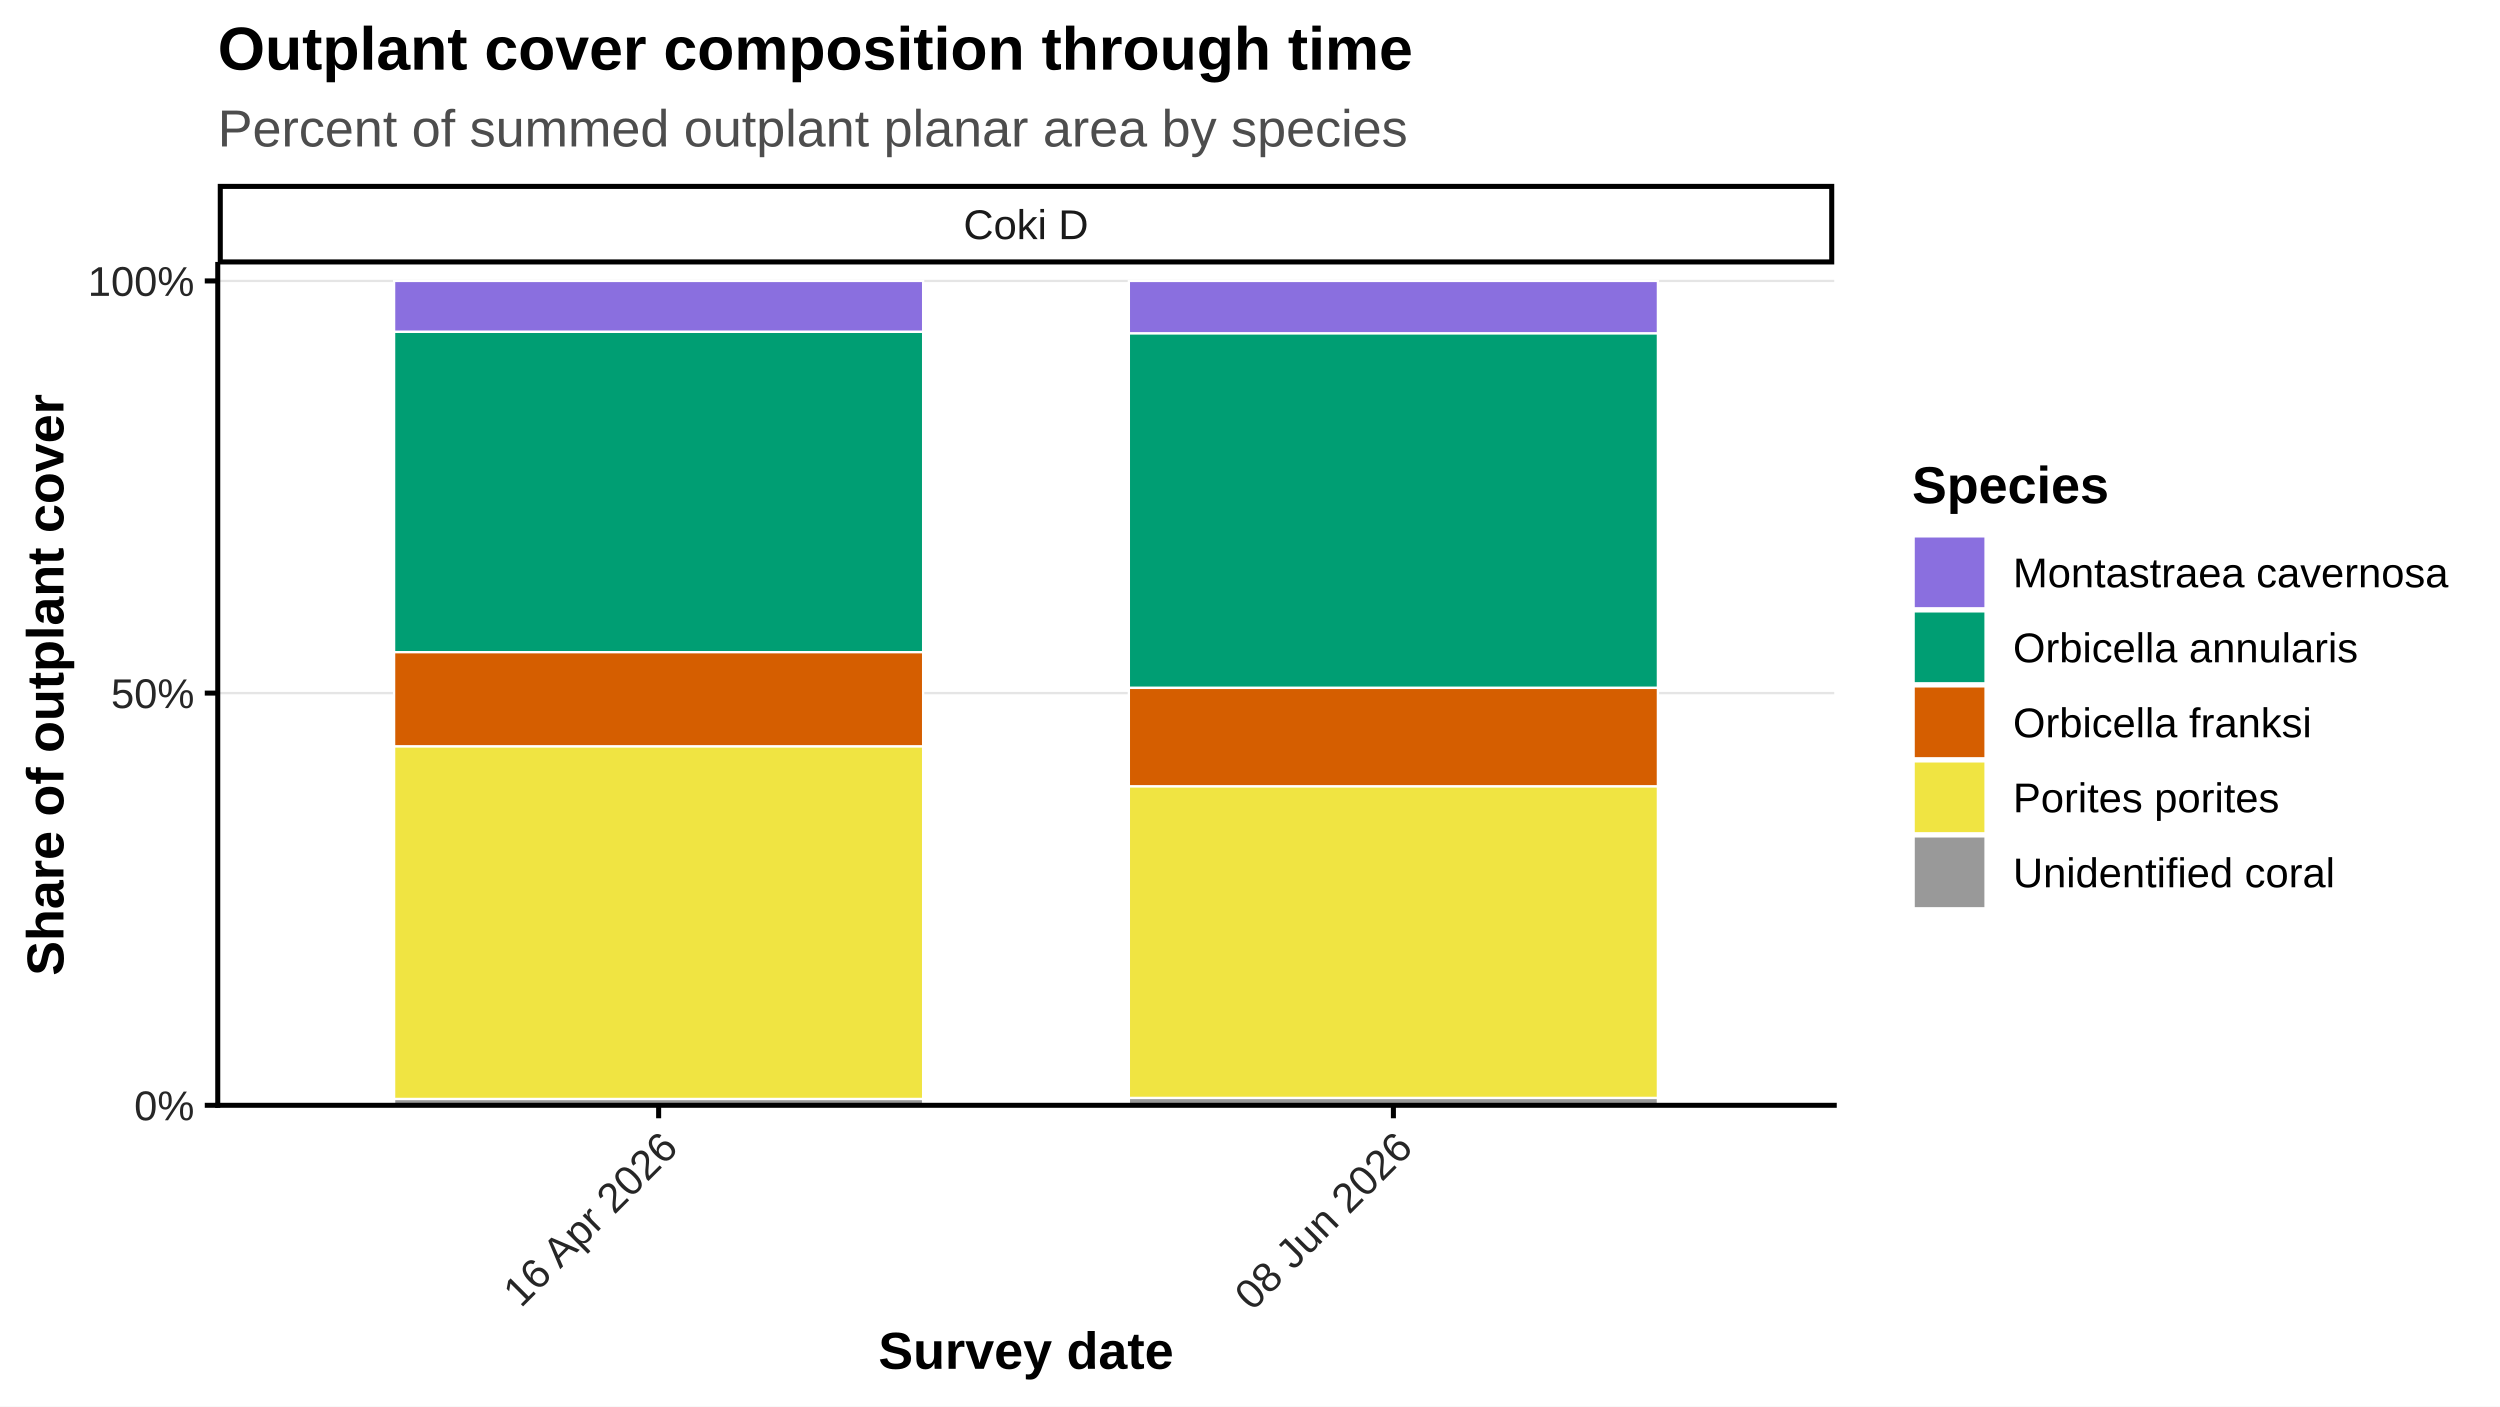
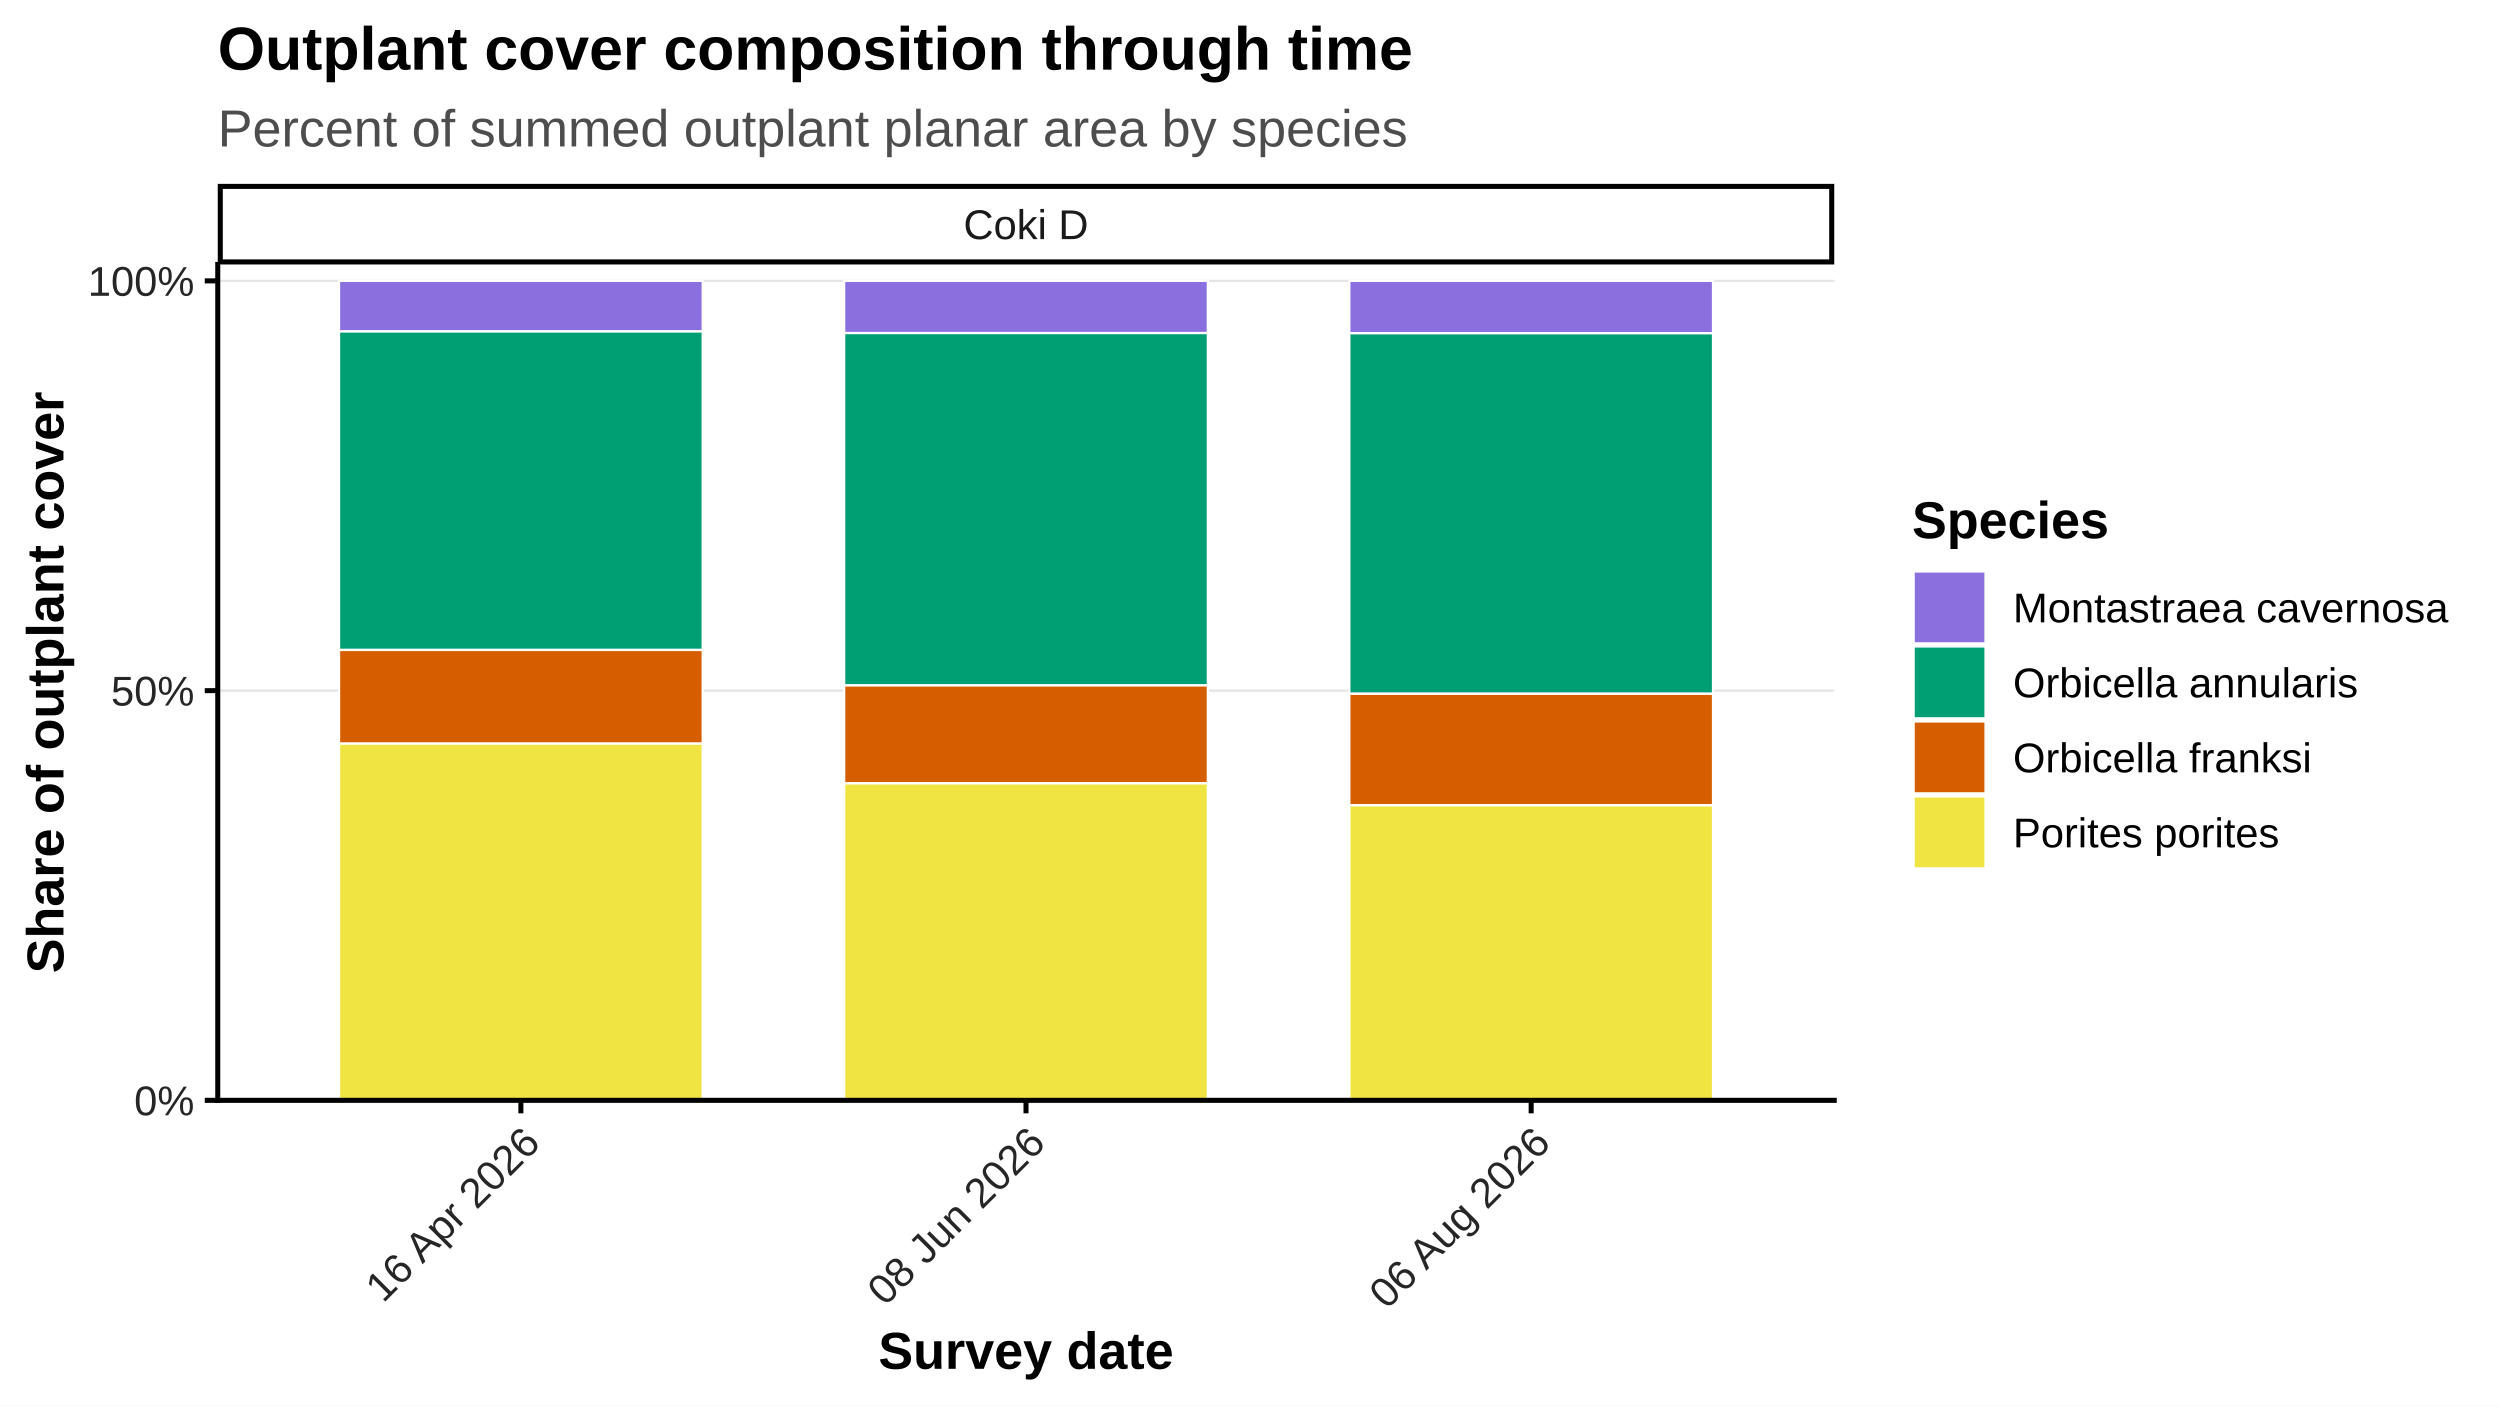
<svg xmlns="http://www.w3.org/2000/svg" class="svglite" width="576.00pt" height="324.00pt" viewBox="0 0 576.00 324.00">
  <defs>
    <style type="text/css">
    .svglite line, .svglite polyline, .svglite polygon, .svglite path, .svglite rect, .svglite circle {
      fill: none;
      stroke: #000000;
      stroke-linecap: round;
      stroke-linejoin: round;
      stroke-miterlimit: 10.00;
    }
    .svglite text {
      white-space: pre;
    }
  </style>
  </defs>
  <rect width="100%" height="100%" style="stroke: none; fill: #FFFFFF;" />
  <defs>
    <clipPath id="cpMC4wMHw1NzYuMDB8MC4wMHwzMjQuMDA=">
      <rect x="0.00" y="0.00" width="576.00" height="324.00" />
    </clipPath>
  </defs>
  <g clip-path="url(#cpMC4wMHw1NzYuMDB8MC4wMHwzMjQuMDA=)">
    <rect x="0.00" y="0.00" width="576.00" height="324.00" style="stroke-width: 1.16; stroke: #FFFFFF; fill: #FFFFFF;" />
  </g>
  <defs>
-     <clipPath id="cpNTAuMTd8NDIyLjYxfDYwLjkzfDI1NC42Ng==">
-       <rect x="50.17" y="60.93" width="372.44" height="193.72" />
+     <clipPath id="cpNTAuMTd8NDIyLjYxfDYwLjkzfDI1My41Mg==">
+       <rect x="50.17" y="60.93" width="372.44" height="192.59" />
    </clipPath>
  </defs>
-   <g clip-path="url(#cpNTAuMTd8NDIyLjYxfDYwLjkzfDI1NC42Ng==)">
-     <rect x="50.17" y="60.93" width="372.44" height="193.72" style="stroke-width: 1.16; stroke: none; fill: #FFFFFF;" />
-     <polyline points="50.17,254.66 422.61,254.66 " style="stroke-width: 0.53; stroke: #E5E5E5; stroke-linecap: butt;" />
-     <polyline points="50.17,159.69 422.61,159.69 " style="stroke-width: 0.53; stroke: #E5E5E5; stroke-linecap: butt;" />
-     <polyline points="50.17,64.73 422.61,64.73 " style="stroke-width: 0.53; stroke: #E5E5E5; stroke-linecap: butt;" />
-     <rect x="90.80" y="64.73" width="121.89" height="11.73" style="stroke-width: 0.53; stroke: #FFFFFF; stroke-linecap: butt; stroke-linejoin: miter; fill: #8A6FDF;" />
-     <rect x="90.80" y="76.46" width="121.89" height="73.81" style="stroke-width: 0.53; stroke: #FFFFFF; stroke-linecap: butt; stroke-linejoin: miter; fill: #009E73;" />
-     <rect x="90.80" y="150.27" width="121.89" height="21.72" style="stroke-width: 0.53; stroke: #FFFFFF; stroke-linecap: butt; stroke-linejoin: miter; fill: #D55E00;" />
-     <rect x="90.80" y="171.99" width="121.89" height="81.23" style="stroke-width: 0.53; stroke: #FFFFFF; stroke-linecap: butt; stroke-linejoin: miter; fill: #F0E442;" />
-     <rect x="90.80" y="253.22" width="121.89" height="1.44" style="stroke-width: 0.53; stroke: #FFFFFF; stroke-linecap: butt; stroke-linejoin: miter; fill: #999999;" />
-     <rect x="260.09" y="64.73" width="121.89" height="12.10" style="stroke-width: 0.53; stroke: #FFFFFF; stroke-linecap: butt; stroke-linejoin: miter; fill: #8A6FDF;" />
-     <rect x="260.09" y="76.83" width="121.89" height="81.66" style="stroke-width: 0.53; stroke: #FFFFFF; stroke-linecap: butt; stroke-linejoin: miter; fill: #009E73;" />
-     <rect x="260.09" y="158.49" width="121.89" height="22.71" style="stroke-width: 0.53; stroke: #FFFFFF; stroke-linecap: butt; stroke-linejoin: miter; fill: #D55E00;" />
-     <rect x="260.09" y="181.20" width="121.89" height="71.78" style="stroke-width: 0.53; stroke: #FFFFFF; stroke-linecap: butt; stroke-linejoin: miter; fill: #F0E442;" />
-     <rect x="260.09" y="252.98" width="121.89" height="1.68" style="stroke-width: 0.53; stroke: #FFFFFF; stroke-linecap: butt; stroke-linejoin: miter; fill: #999999;" />
+   <g clip-path="url(#cpNTAuMTd8NDIyLjYxfDYwLjkzfDI1My41Mg==)">
+     <rect x="50.17" y="60.93" width="372.44" height="192.59" style="stroke-width: 1.16; stroke: none; fill: #FFFFFF;" />
+     <polyline points="50.17,253.52 422.61,253.52 " style="stroke-width: 0.53; stroke: #E5E5E5; stroke-linecap: butt;" />
+     <polyline points="50.17,159.12 422.61,159.12 " style="stroke-width: 0.53; stroke: #E5E5E5; stroke-linecap: butt;" />
+     <polyline points="50.17,64.71 422.61,64.71 " style="stroke-width: 0.53; stroke: #E5E5E5; stroke-linecap: butt;" />
+     <rect x="78.11" y="64.71" width="83.80" height="11.66" style="stroke-width: 0.53; stroke: #FFFFFF; stroke-linecap: butt; stroke-linejoin: miter; fill: #8A6FDF;" />
+     <rect x="78.11" y="76.37" width="83.80" height="73.38" style="stroke-width: 0.53; stroke: #FFFFFF; stroke-linecap: butt; stroke-linejoin: miter; fill: #009E73;" />
+     <rect x="78.11" y="149.75" width="83.80" height="21.59" style="stroke-width: 0.53; stroke: #FFFFFF; stroke-linecap: butt; stroke-linejoin: miter; fill: #D55E00;" />
+     <rect x="78.11" y="171.34" width="83.80" height="82.18" style="stroke-width: 0.53; stroke: #FFFFFF; stroke-linecap: butt; stroke-linejoin: miter; fill: #F0E442;" />
+     <rect x="194.49" y="64.71" width="83.80" height="12.03" style="stroke-width: 0.53; stroke: #FFFFFF; stroke-linecap: butt; stroke-linejoin: miter; fill: #8A6FDF;" />
+     <rect x="194.49" y="76.74" width="83.80" height="81.18" style="stroke-width: 0.53; stroke: #FFFFFF; stroke-linecap: butt; stroke-linejoin: miter; fill: #009E73;" />
+     <rect x="194.49" y="157.92" width="83.80" height="22.57" style="stroke-width: 0.53; stroke: #FFFFFF; stroke-linecap: butt; stroke-linejoin: miter; fill: #D55E00;" />
+     <rect x="194.49" y="180.49" width="83.80" height="73.03" style="stroke-width: 0.53; stroke: #FFFFFF; stroke-linecap: butt; stroke-linejoin: miter; fill: #F0E442;" />
+     <rect x="310.88" y="64.71" width="83.80" height="12.07" style="stroke-width: 0.53; stroke: #FFFFFF; stroke-linecap: butt; stroke-linejoin: miter; fill: #8A6FDF;" />
+     <rect x="310.88" y="76.78" width="83.80" height="83.07" style="stroke-width: 0.53; stroke: #FFFFFF; stroke-linecap: butt; stroke-linejoin: miter; fill: #009E73;" />
+     <rect x="310.88" y="159.85" width="83.80" height="25.69" style="stroke-width: 0.53; stroke: #FFFFFF; stroke-linecap: butt; stroke-linejoin: miter; fill: #D55E00;" />
+     <rect x="310.88" y="185.54" width="83.80" height="67.98" style="stroke-width: 0.53; stroke: #FFFFFF; stroke-linecap: butt; stroke-linejoin: miter; fill: #F0E442;" />
  </g>
  <g clip-path="url(#cpMC4wMHw1NzYuMDB8MC4wMHwzMjQuMDA=)">
</g>
  <defs>
    <clipPath id="cpNTAuMTd8NDIyLjYxfDQyLjM2fDYwLjkz">
      <rect x="50.17" y="42.36" width="372.44" height="18.57" />
    </clipPath>
  </defs>
  <g clip-path="url(#cpNTAuMTd8NDIyLjYxfDQyLjM2fDYwLjkz)">
    <rect x="50.17" y="42.36" width="372.44" height="18.57" style="stroke-width: 2.33; fill: #FFFFFF;" />
    <text x="236.39" y="55.09" text-anchor="middle" style="font-size: 9.60px;fill: #1A1A1A; font-family: &quot;Arial&quot;;" textLength="28.78px" lengthAdjust="spacingAndGlyphs">Coki D</text>
  </g>
  <g clip-path="url(#cpMC4wMHw1NzYuMDB8MC4wMHwzMjQuMDA=)">
-     <polyline points="50.17,254.66 422.61,254.66 " style="stroke-width: 1.16; stroke-linecap: square;" />
-     <polyline points="151.75,257.65 151.75,254.66 " style="stroke-width: 1.16; stroke-linecap: butt;" />
-     <polyline points="321.04,257.65 321.04,254.66 " style="stroke-width: 1.16; stroke-linecap: butt;" />
-     <text transform="translate(156.61,264.90) rotate(-45)" text-anchor="end" style="font-size: 9.60px;fill: #262626; font-family: &quot;Arial&quot;;" textLength="52.27px" lengthAdjust="spacingAndGlyphs">16 Apr 2026</text>
-     <text transform="translate(325.90,264.90) rotate(-45)" text-anchor="end" style="font-size: 9.60px;fill: #262626; font-family: &quot;Arial&quot;;" textLength="52.80px" lengthAdjust="spacingAndGlyphs">08 Jun 2026</text>
-     <polyline points="50.17,254.66 50.17,60.93 " style="stroke-width: 1.16; stroke-linecap: square;" />
-     <text x="44.79" y="258.10" text-anchor="end" style="font-size: 9.60px;fill: #262626; font-family: &quot;Arial&quot;;" textLength="13.87px" lengthAdjust="spacingAndGlyphs">0%</text>
-     <text x="44.79" y="163.14" text-anchor="end" style="font-size: 9.60px;fill: #262626; font-family: &quot;Arial&quot;;" textLength="19.20px" lengthAdjust="spacingAndGlyphs">50%</text>
-     <text x="44.79" y="68.17" text-anchor="end" style="font-size: 9.60px;fill: #262626; font-family: &quot;Arial&quot;;" textLength="24.54px" lengthAdjust="spacingAndGlyphs">100%</text>
-     <polyline points="47.18,254.66 50.17,254.66 " style="stroke-width: 1.16; stroke-linecap: butt;" />
-     <polyline points="47.18,159.69 50.17,159.69 " style="stroke-width: 1.16; stroke-linecap: butt;" />
-     <polyline points="47.18,64.73 50.17,64.73 " style="stroke-width: 1.16; stroke-linecap: butt;" />
+     <polyline points="50.17,253.52 422.61,253.52 " style="stroke-width: 1.16; stroke-linecap: square;" />
+     <polyline points="120.01,256.51 120.01,253.52 " style="stroke-width: 1.16; stroke-linecap: butt;" />
+     <polyline points="236.39,256.51 236.39,253.52 " style="stroke-width: 1.16; stroke-linecap: butt;" />
+     <polyline points="352.78,256.51 352.78,253.52 " style="stroke-width: 1.16; stroke-linecap: butt;" />
+     <text transform="translate(124.87,263.77) rotate(-45)" text-anchor="end" style="font-size: 9.60px;fill: #262626; font-family: &quot;Arial&quot;;" textLength="52.27px" lengthAdjust="spacingAndGlyphs">16 Apr 2026</text>
+     <text transform="translate(241.26,263.77) rotate(-45)" text-anchor="end" style="font-size: 9.60px;fill: #262626; font-family: &quot;Arial&quot;;" textLength="52.80px" lengthAdjust="spacingAndGlyphs">08 Jun 2026</text>
+     <text transform="translate(357.64,263.77) rotate(-45)" text-anchor="end" style="font-size: 9.60px;fill: #262626; font-family: &quot;Arial&quot;;" textLength="54.41px" lengthAdjust="spacingAndGlyphs">06 Aug 2026</text>
+     <polyline points="50.17,253.52 50.17,60.93 " style="stroke-width: 1.16; stroke-linecap: square;" />
+     <text x="44.79" y="256.96" text-anchor="end" style="font-size: 9.60px;fill: #262626; font-family: &quot;Arial&quot;;" textLength="13.87px" lengthAdjust="spacingAndGlyphs">0%</text>
+     <text x="44.79" y="162.56" text-anchor="end" style="font-size: 9.60px;fill: #262626; font-family: &quot;Arial&quot;;" textLength="19.20px" lengthAdjust="spacingAndGlyphs">50%</text>
+     <text x="44.79" y="68.15" text-anchor="end" style="font-size: 9.60px;fill: #262626; font-family: &quot;Arial&quot;;" textLength="24.54px" lengthAdjust="spacingAndGlyphs">100%</text>
+     <polyline points="47.18,253.52 50.17,253.52 " style="stroke-width: 1.16; stroke-linecap: butt;" />
+     <polyline points="47.18,159.12 50.17,159.12 " style="stroke-width: 1.16; stroke-linecap: butt;" />
+     <polyline points="47.18,64.71 50.17,64.71 " style="stroke-width: 1.16; stroke-linecap: butt;" />
    <text x="236.39" y="315.37" text-anchor="middle" style="font-size: 12.00px; font-weight: bold; font-family: &quot;Arial&quot;;" textLength="68.04px" lengthAdjust="spacingAndGlyphs">Survey date</text>
-     <text transform="translate(14.62,157.80) rotate(-90)" text-anchor="middle" style="font-size: 12.00px; font-weight: bold; font-family: &quot;Arial&quot;;" textLength="134.03px" lengthAdjust="spacingAndGlyphs">Share of outplant cover</text>
-     <rect x="434.56" y="99.98" width="135.46" height="115.62" style="stroke-width: 1.16; stroke: none; fill: #FFFFFF;" />
-     <text x="440.54" y="115.93" style="font-size: 12.00px; font-weight: bold; font-family: &quot;Arial&quot;;" textLength="45.37px" lengthAdjust="spacingAndGlyphs">Species</text>
-     <rect x="440.54" y="123.23" width="17.28" height="17.28" style="stroke-width: 1.16; stroke: none; fill: #FFFFFF;" />
-     <rect x="440.90" y="123.58" width="16.57" height="16.57" style="stroke-width: 0.53; stroke: #FFFFFF; stroke-linecap: butt; stroke-linejoin: miter; fill: #8A6FDF;" />
-     <rect x="440.54" y="140.51" width="17.28" height="17.28" style="stroke-width: 1.16; stroke: none; fill: #FFFFFF;" />
-     <rect x="440.90" y="140.86" width="16.57" height="16.57" style="stroke-width: 0.53; stroke: #FFFFFF; stroke-linecap: butt; stroke-linejoin: miter; fill: #009E73;" />
-     <rect x="440.54" y="157.79" width="17.28" height="17.28" style="stroke-width: 1.16; stroke: none; fill: #FFFFFF;" />
-     <rect x="440.90" y="158.14" width="16.57" height="16.57" style="stroke-width: 0.53; stroke: #FFFFFF; stroke-linecap: butt; stroke-linejoin: miter; fill: #D55E00;" />
-     <rect x="440.54" y="175.07" width="17.28" height="17.28" style="stroke-width: 1.16; stroke: none; fill: #FFFFFF;" />
-     <rect x="440.90" y="175.42" width="16.57" height="16.57" style="stroke-width: 0.53; stroke: #FFFFFF; stroke-linecap: butt; stroke-linejoin: miter; fill: #F0E442;" />
-     <rect x="440.54" y="192.35" width="17.28" height="17.28" style="stroke-width: 1.16; stroke: none; fill: #FFFFFF;" />
-     <rect x="440.90" y="192.70" width="16.57" height="16.57" style="stroke-width: 0.53; stroke: #FFFFFF; stroke-linecap: butt; stroke-linejoin: miter; fill: #999999;" />
-     <text x="463.80" y="135.31" style="font-size: 9.60px; font-family: &quot;Arial&quot;;" textLength="100.25px" lengthAdjust="spacingAndGlyphs">Montastraea cavernosa</text>
-     <text x="463.80" y="152.59" style="font-size: 9.60px; font-family: &quot;Arial&quot;;" textLength="79.44px" lengthAdjust="spacingAndGlyphs">Orbicella annularis</text>
-     <text x="463.80" y="169.87" style="font-size: 9.60px; font-family: &quot;Arial&quot;;" textLength="68.77px" lengthAdjust="spacingAndGlyphs">Orbicella franksi</text>
-     <text x="463.80" y="187.15" style="font-size: 9.60px; font-family: &quot;Arial&quot;;" textLength="61.32px" lengthAdjust="spacingAndGlyphs">Porites porites</text>
-     <text x="463.80" y="204.43" style="font-size: 9.60px; font-family: &quot;Arial&quot;;" textLength="74.12px" lengthAdjust="spacingAndGlyphs">Unidentified coral</text>
+     <text transform="translate(14.62,157.23) rotate(-90)" text-anchor="middle" style="font-size: 12.00px; font-weight: bold; font-family: &quot;Arial&quot;;" textLength="134.03px" lengthAdjust="spacingAndGlyphs">Share of outplant cover</text>
+     <rect x="434.56" y="108.06" width="135.46" height="98.34" style="stroke-width: 1.16; stroke: none; fill: #FFFFFF;" />
+     <text x="440.54" y="124.00" style="font-size: 12.00px; font-weight: bold; font-family: &quot;Arial&quot;;" textLength="45.37px" lengthAdjust="spacingAndGlyphs">Species</text>
+     <rect x="440.54" y="131.30" width="17.28" height="17.28" style="stroke-width: 1.16; stroke: none; fill: #FFFFFF;" />
+     <rect x="440.90" y="131.66" width="16.57" height="16.57" style="stroke-width: 0.53; stroke: #FFFFFF; stroke-linecap: butt; stroke-linejoin: miter; fill: #8A6FDF;" />
+     <rect x="440.54" y="148.58" width="17.28" height="17.28" style="stroke-width: 1.16; stroke: none; fill: #FFFFFF;" />
+     <rect x="440.90" y="148.94" width="16.57" height="16.57" style="stroke-width: 0.53; stroke: #FFFFFF; stroke-linecap: butt; stroke-linejoin: miter; fill: #009E73;" />
+     <rect x="440.54" y="165.86" width="17.28" height="17.28" style="stroke-width: 1.16; stroke: none; fill: #FFFFFF;" />
+     <rect x="440.90" y="166.22" width="16.57" height="16.57" style="stroke-width: 0.53; stroke: #FFFFFF; stroke-linecap: butt; stroke-linejoin: miter; fill: #D55E00;" />
+     <rect x="440.54" y="183.14" width="17.28" height="17.28" style="stroke-width: 1.16; stroke: none; fill: #FFFFFF;" />
+     <rect x="440.90" y="183.50" width="16.57" height="16.57" style="stroke-width: 0.53; stroke: #FFFFFF; stroke-linecap: butt; stroke-linejoin: miter; fill: #F0E442;" />
+     <text x="463.80" y="143.38" style="font-size: 9.60px; font-family: &quot;Arial&quot;;" textLength="100.25px" lengthAdjust="spacingAndGlyphs">Montastraea cavernosa</text>
+     <text x="463.80" y="160.66" style="font-size: 9.60px; font-family: &quot;Arial&quot;;" textLength="79.44px" lengthAdjust="spacingAndGlyphs">Orbicella annularis</text>
+     <text x="463.80" y="177.94" style="font-size: 9.60px; font-family: &quot;Arial&quot;;" textLength="68.77px" lengthAdjust="spacingAndGlyphs">Orbicella franksi</text>
+     <text x="463.80" y="195.22" style="font-size: 9.60px; font-family: &quot;Arial&quot;;" textLength="61.32px" lengthAdjust="spacingAndGlyphs">Porites porites</text>
    <text x="50.17" y="33.74" style="font-size: 12.00px;fill: #4D4D4D; font-family: &quot;Arial&quot;;" textLength="274.14px" lengthAdjust="spacingAndGlyphs">Percent of summed outplant planar area by species</text>
    <text x="50.17" y="16.05" style="font-size: 14.00px; font-weight: bold; font-family: &quot;Arial&quot;;" textLength="275.21px" lengthAdjust="spacingAndGlyphs">Outplant cover composition through time</text>
  </g>
</svg>
